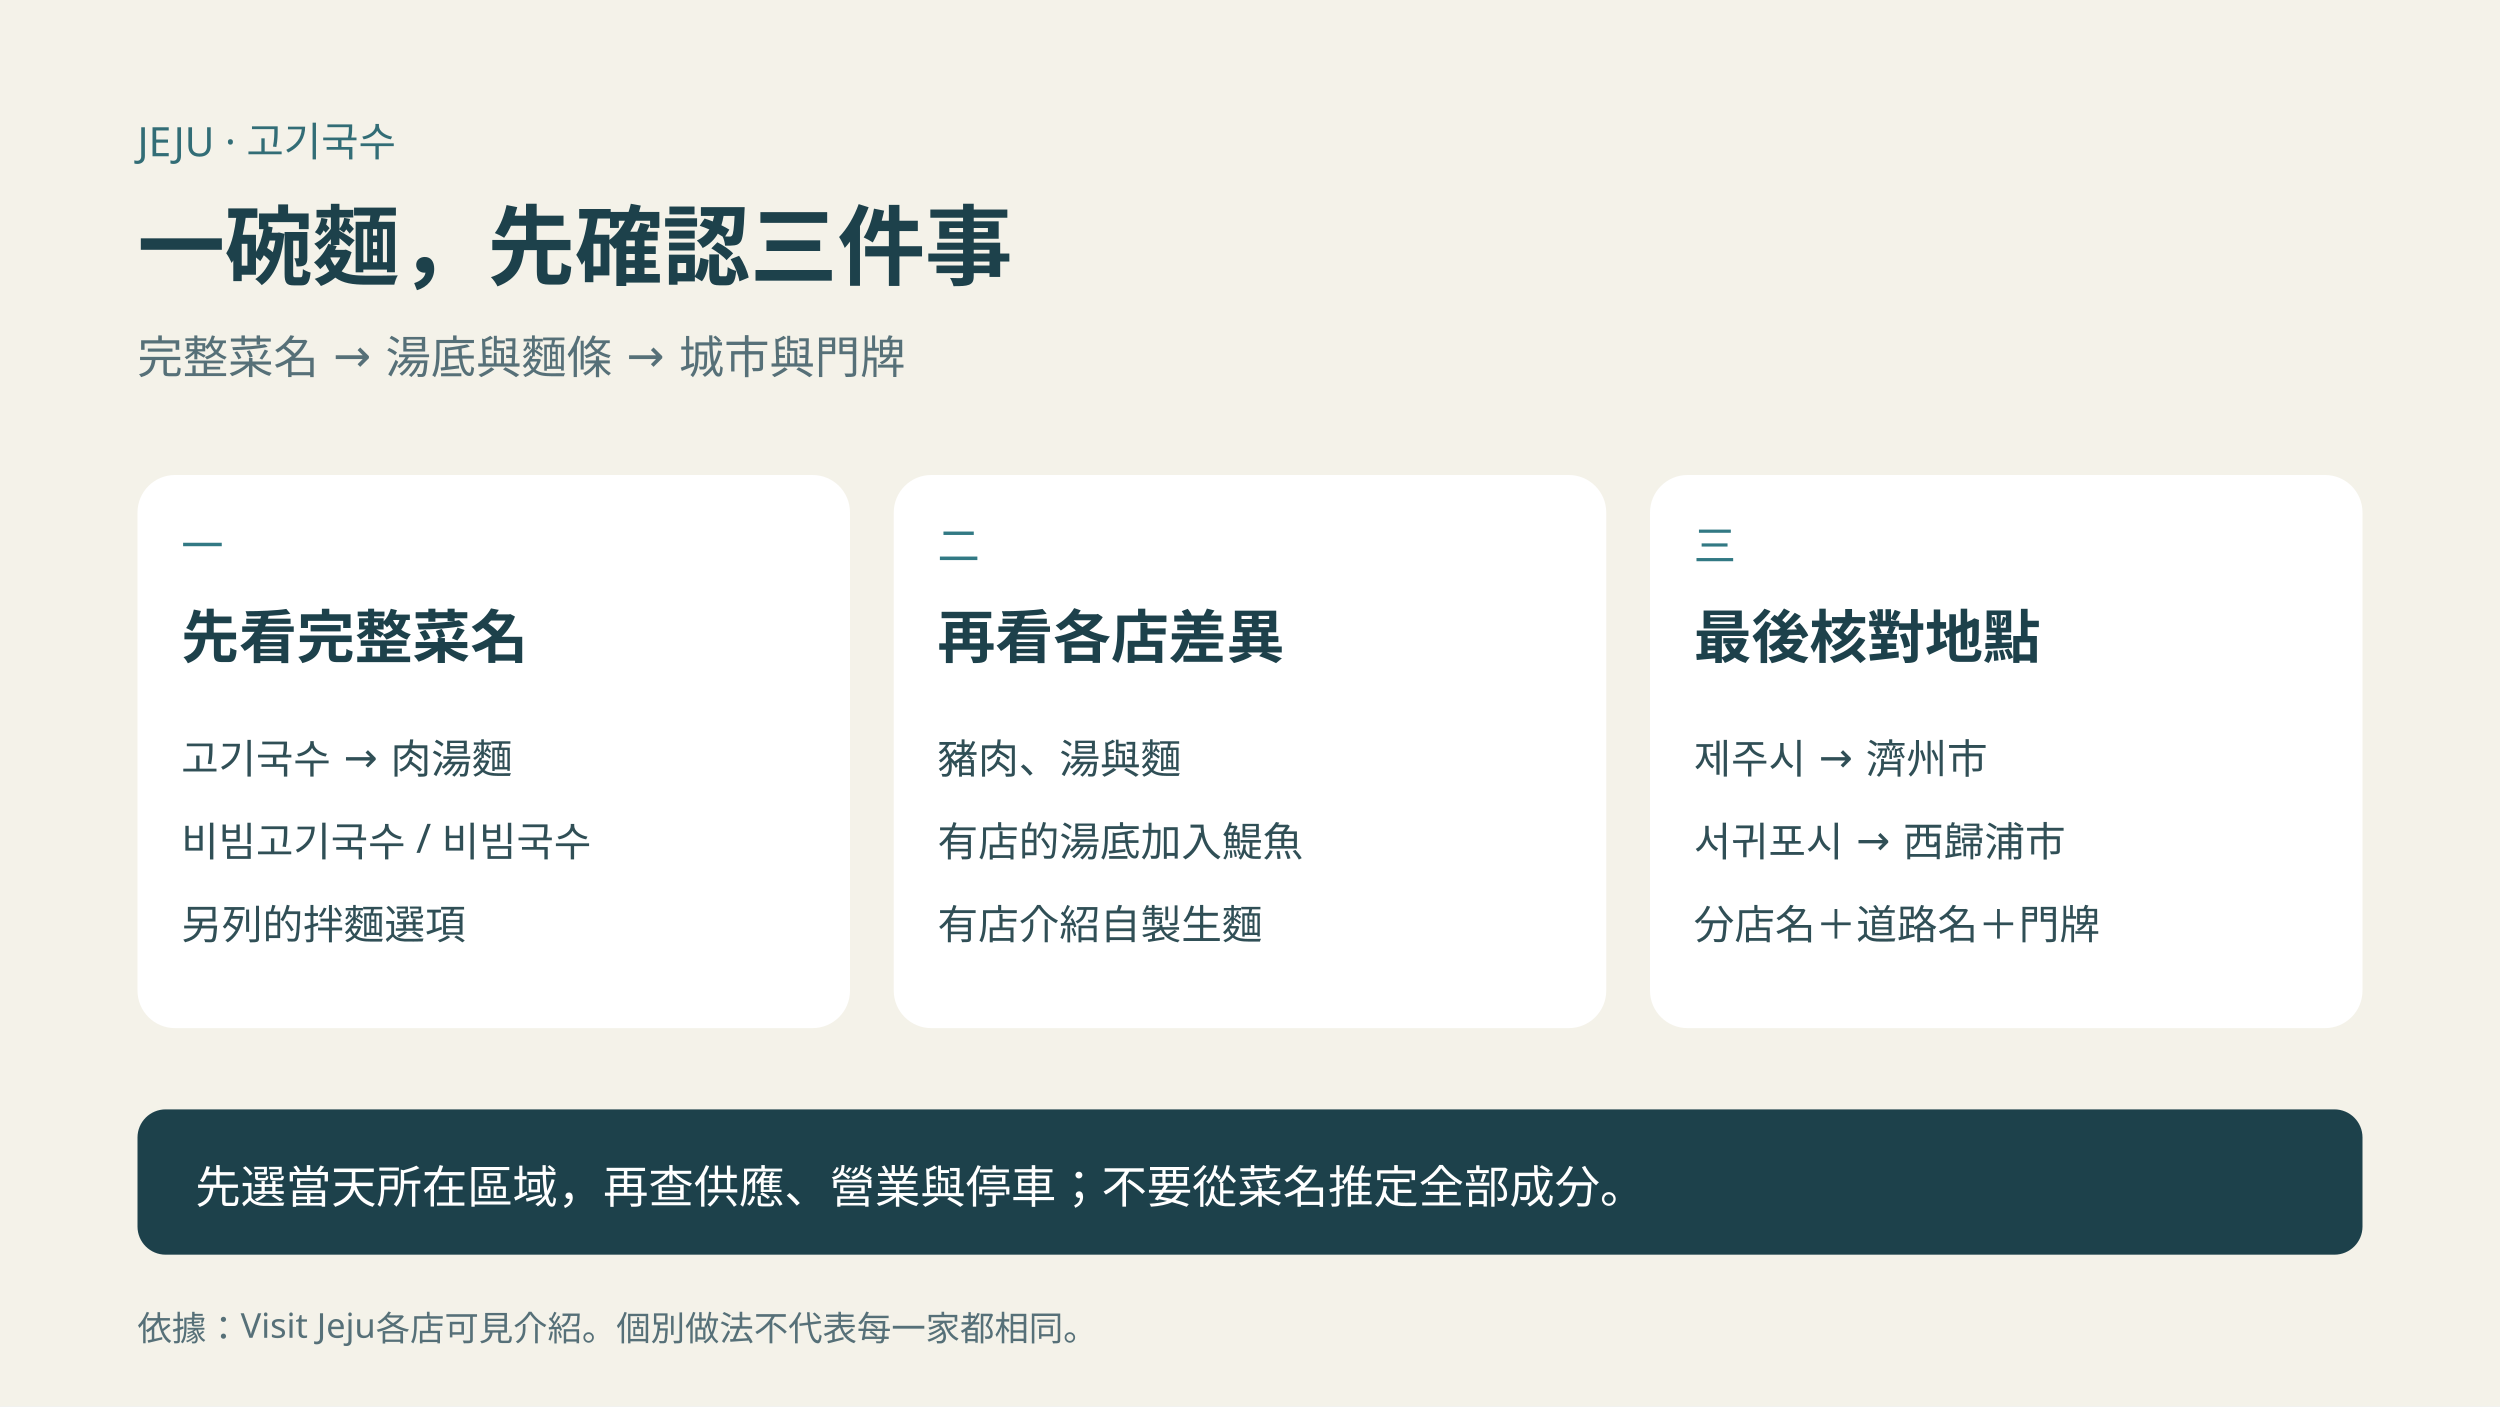
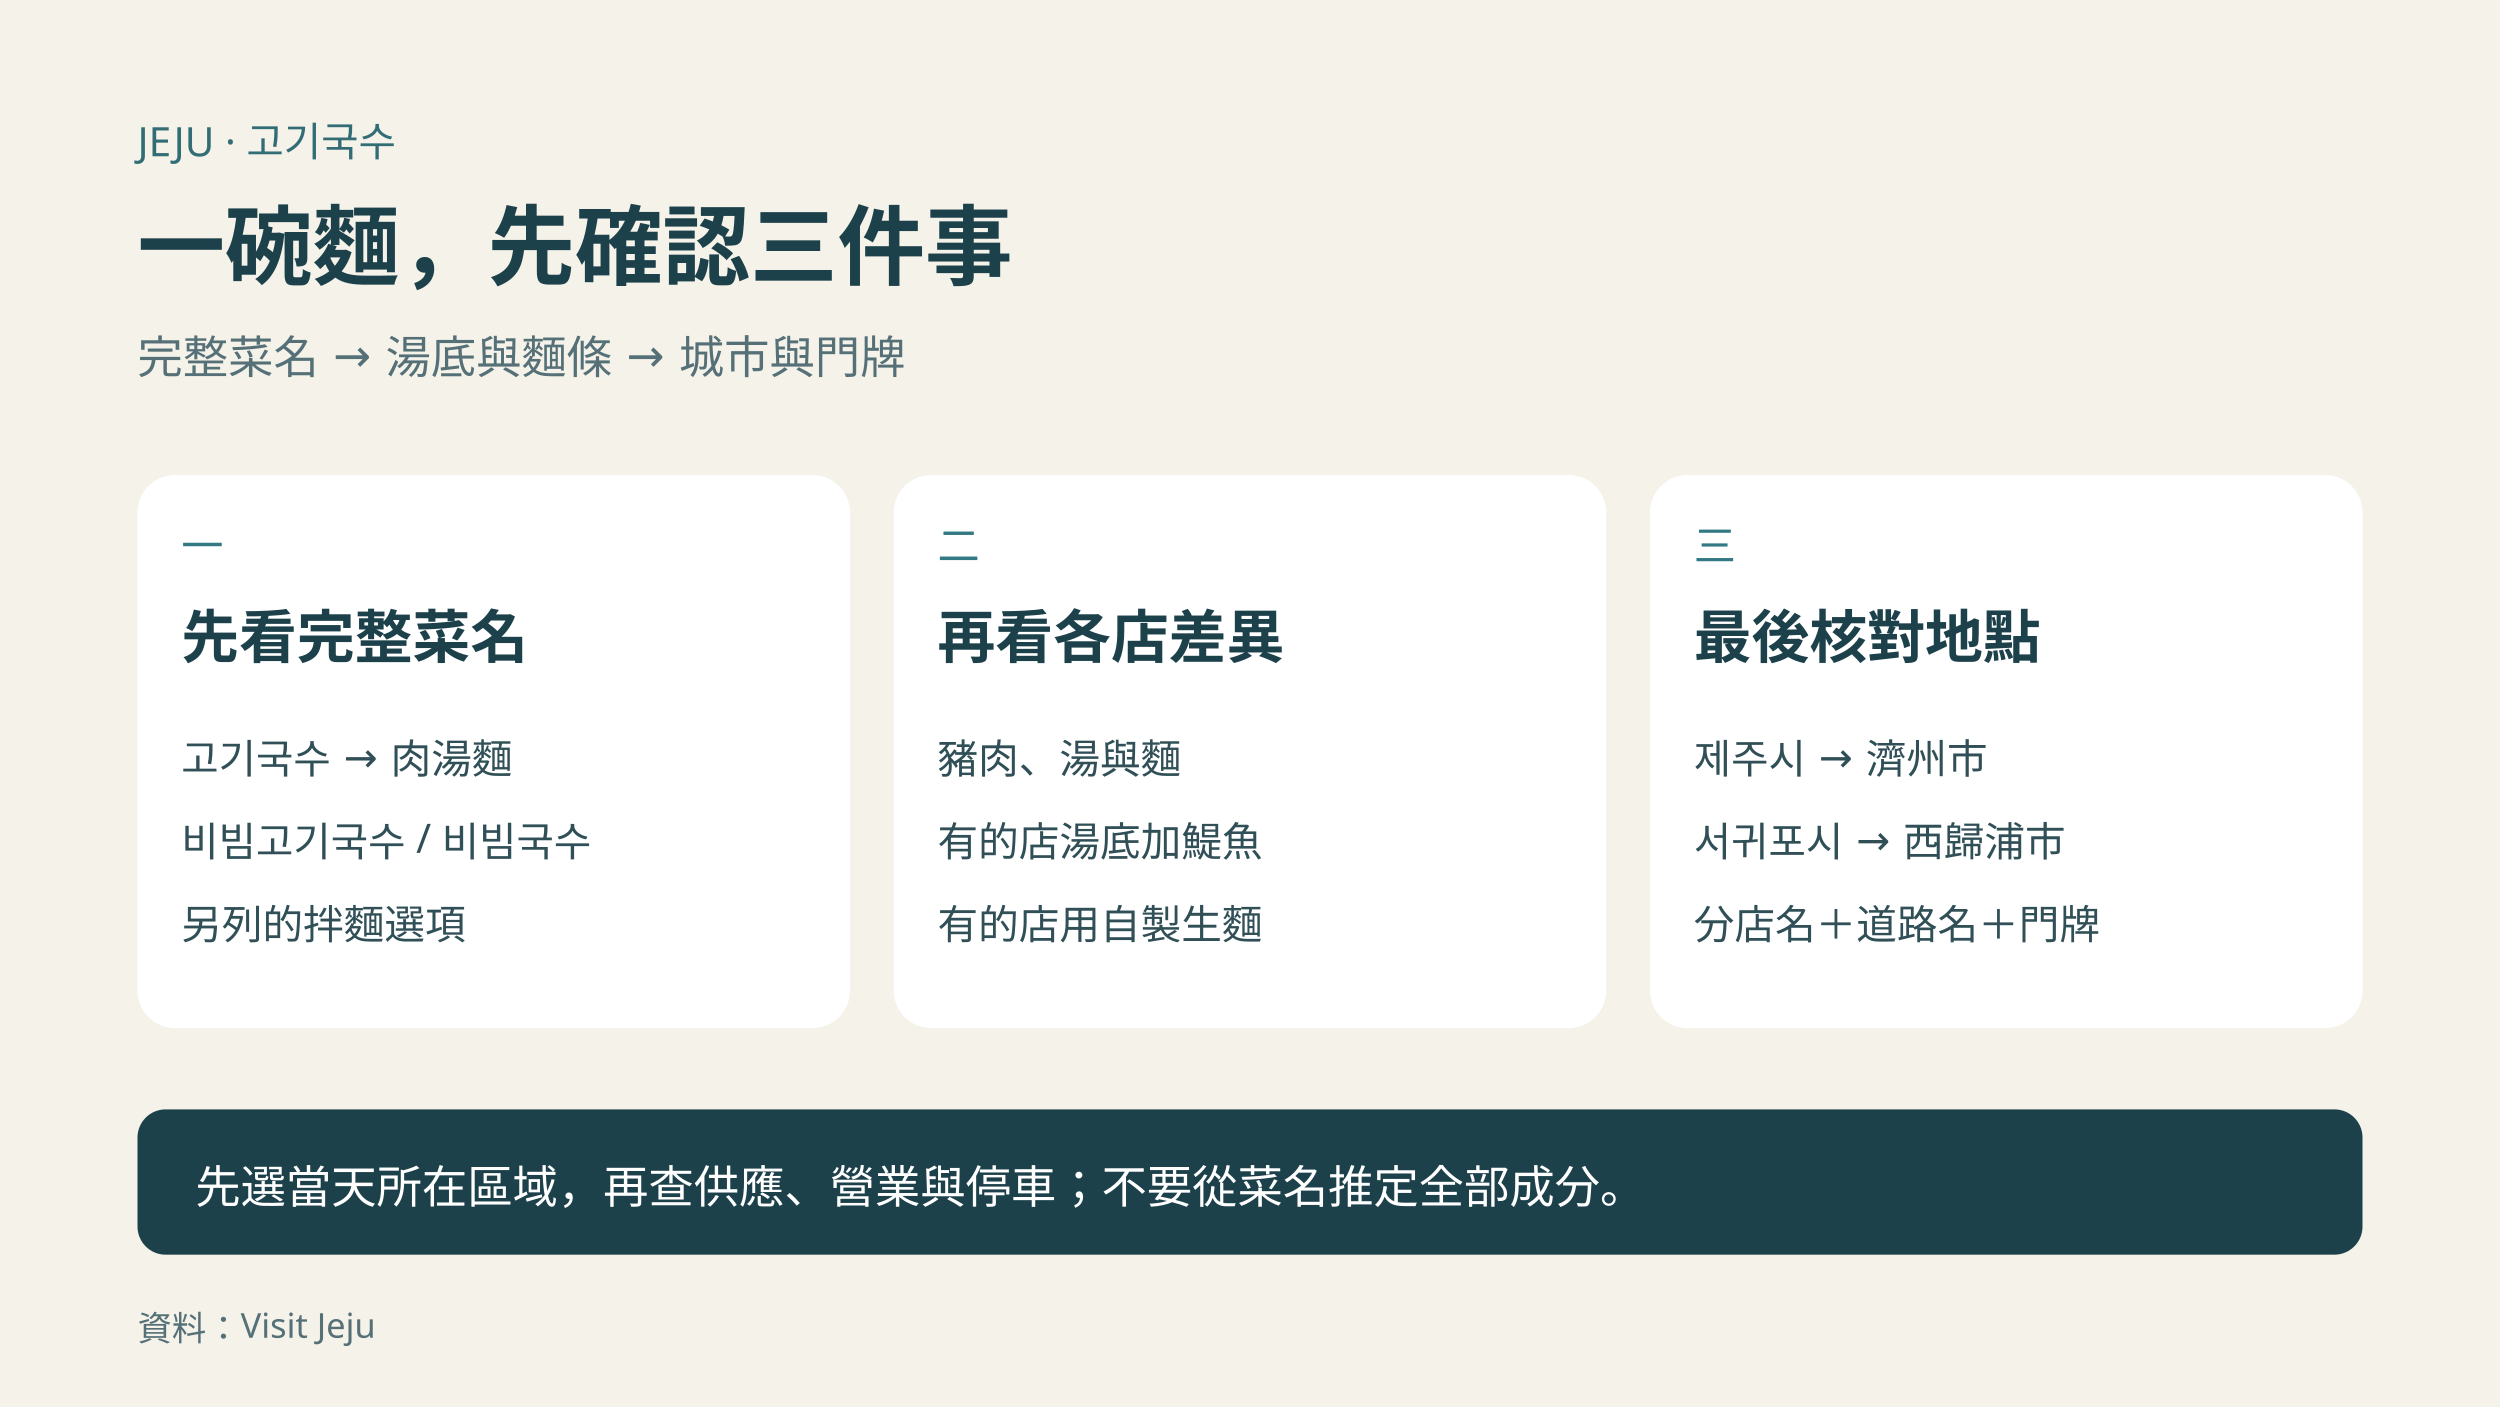
<svg xmlns="http://www.w3.org/2000/svg" width="1600" height="900" viewBox="0 0 1600 900">
  <rect width="1600" height="900" fill="#f4f2e9" />
  <g font-family="'Noto Sans TC','Noto Sans KR','Microsoft JhengHei',sans-serif">
    <text x="88" y="100" font-size="26" fill="#326d76">JEJU · 고기국수</text>
    <text x="88" y="178" font-size="56" font-weight="700" fill="#1d414b">一碗麵，先確認三件事</text>
    <text x="88" y="239" font-size="29" fill="#567078">完整菜名 → 湯底與麵條 → 城市與門牌</text>
    <rect x="88" y="304" width="456" height="354" rx="24" fill="#fff" />
    <text x="116" y="359" font-size="27" fill="#327984">一</text>
    <text x="116" y="421" font-size="37" font-weight="700" fill="#1d414b">先看完整菜名</text>
    <text x="116" y="495" font-size="26" fill="#304f56">고기국수 → 肉湯麵</text>
    <text x="116" y="548" font-size="26" fill="#304f56">비빔고기국수 / 비빔국수</text>
    <text x="116" y="601" font-size="26" fill="#304f56">另列的拌麵選項</text>
    <rect x="572" y="304" width="456" height="354" rx="24" fill="#fff" />
    <text x="600" y="359" font-size="27" fill="#327984">二</text>
    <text x="600" y="421" font-size="37" font-weight="700" fill="#1d414b">再看各店差異</text>
    <text x="600" y="495" font-size="26" fill="#304f56">豬肉、湯與麵</text>
-     <text x="600" y="548" font-size="26" fill="#304f56">有店的湯底加入鯷魚</text>
-     <text x="600" y="601" font-size="26" fill="#304f56">有店介紹自製生麵</text>
+     <text x="600" y="548" font-size="26" fill="#304f56">有的店湯底加鯷魚</text>
+     <text x="600" y="601" font-size="26" fill="#304f56">有的店用自製生麵</text>
    <rect x="1056" y="304" width="456" height="354" rx="24" fill="#fff" />
    <text x="1084" y="359" font-size="27" fill="#327984">三</text>
    <text x="1084" y="421" font-size="37" font-weight="700" fill="#1d414b">最後核對地點</text>
    <text x="1084" y="495" font-size="26" fill="#304f56">제주시 → 濟州市</text>
    <text x="1084" y="548" font-size="26" fill="#304f56">서귀포시 → 西歸浦市</text>
    <text x="1084" y="601" font-size="26" fill="#304f56">分店名＋道路名＋門牌</text>
    <rect x="88" y="710" width="1424" height="93" rx="18" fill="#1d414b" />
    <text x="125" y="770" font-size="29" fill="#fff">先選當天所在區域，再查供應、營業與停車；不要從菜名推定全部成分。</text>
-     <text x="88" y="858" font-size="22" fill="#567078">依據：Visit Jeju各店可見介紹。個別做法不代表每一家都相同。</text>
+     <text x="88" y="858" font-size="22" fill="#567078">資料：Visit Jeju</text>
  </g>
</svg>
